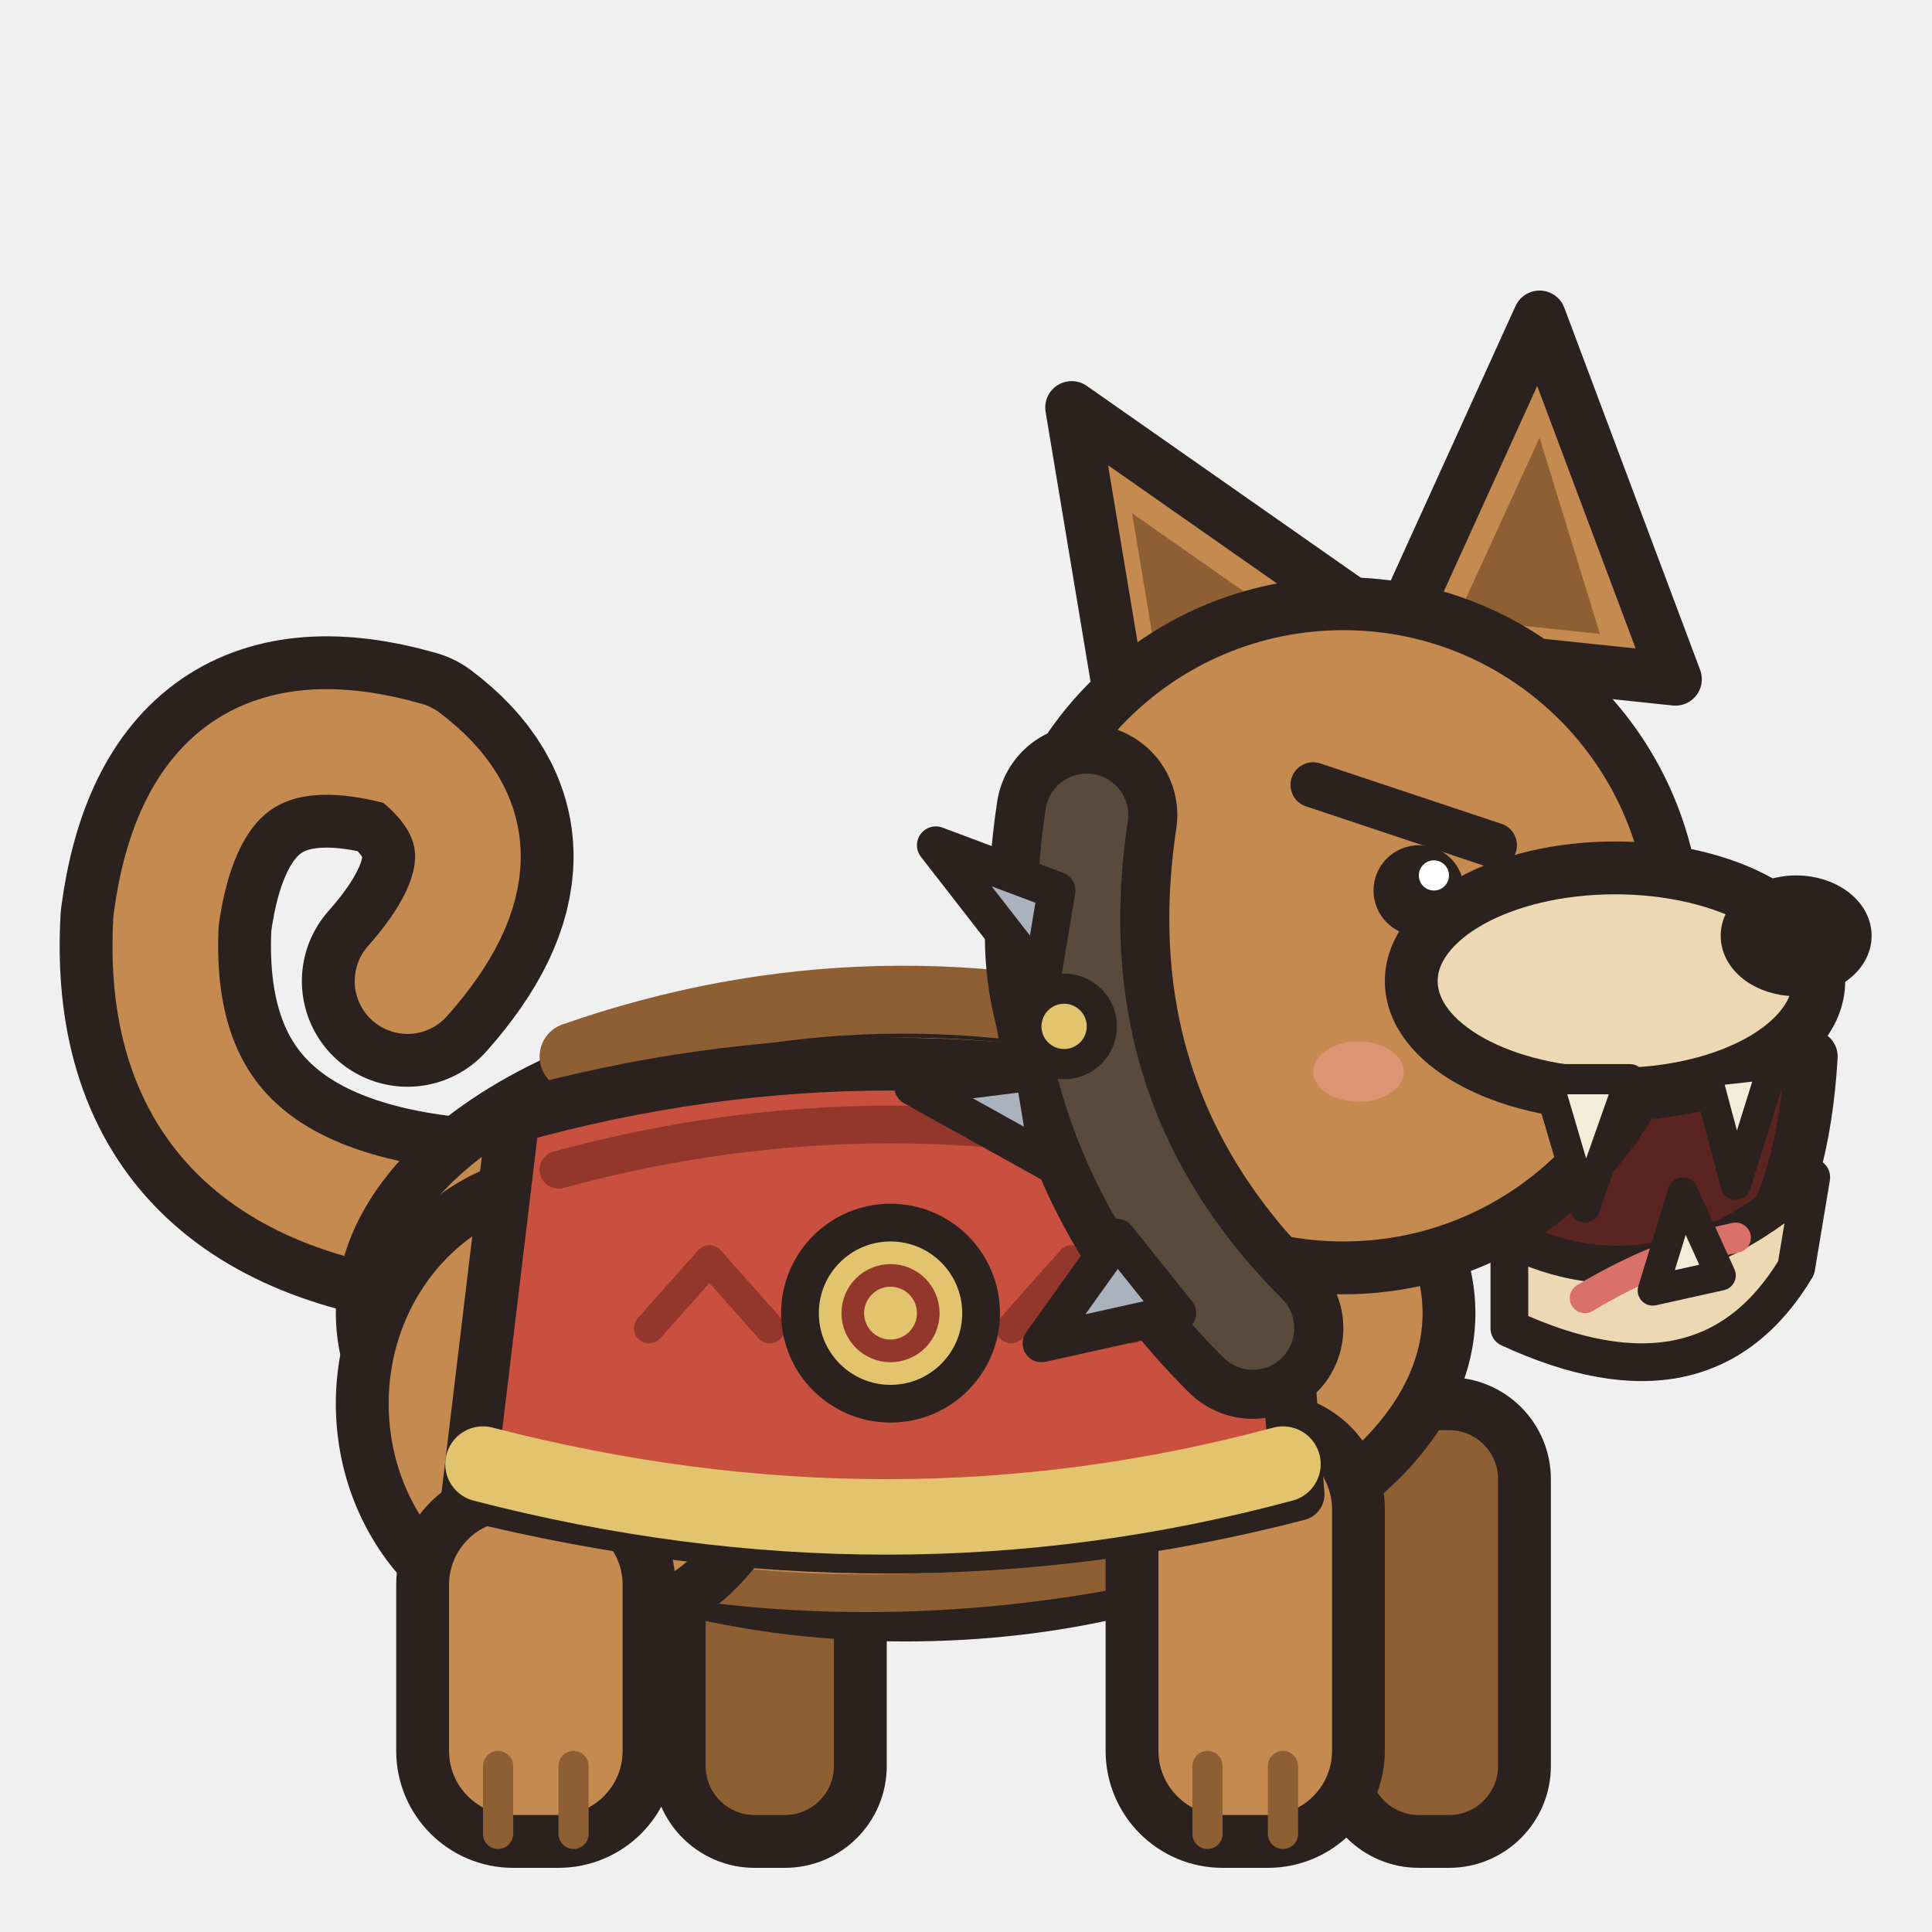
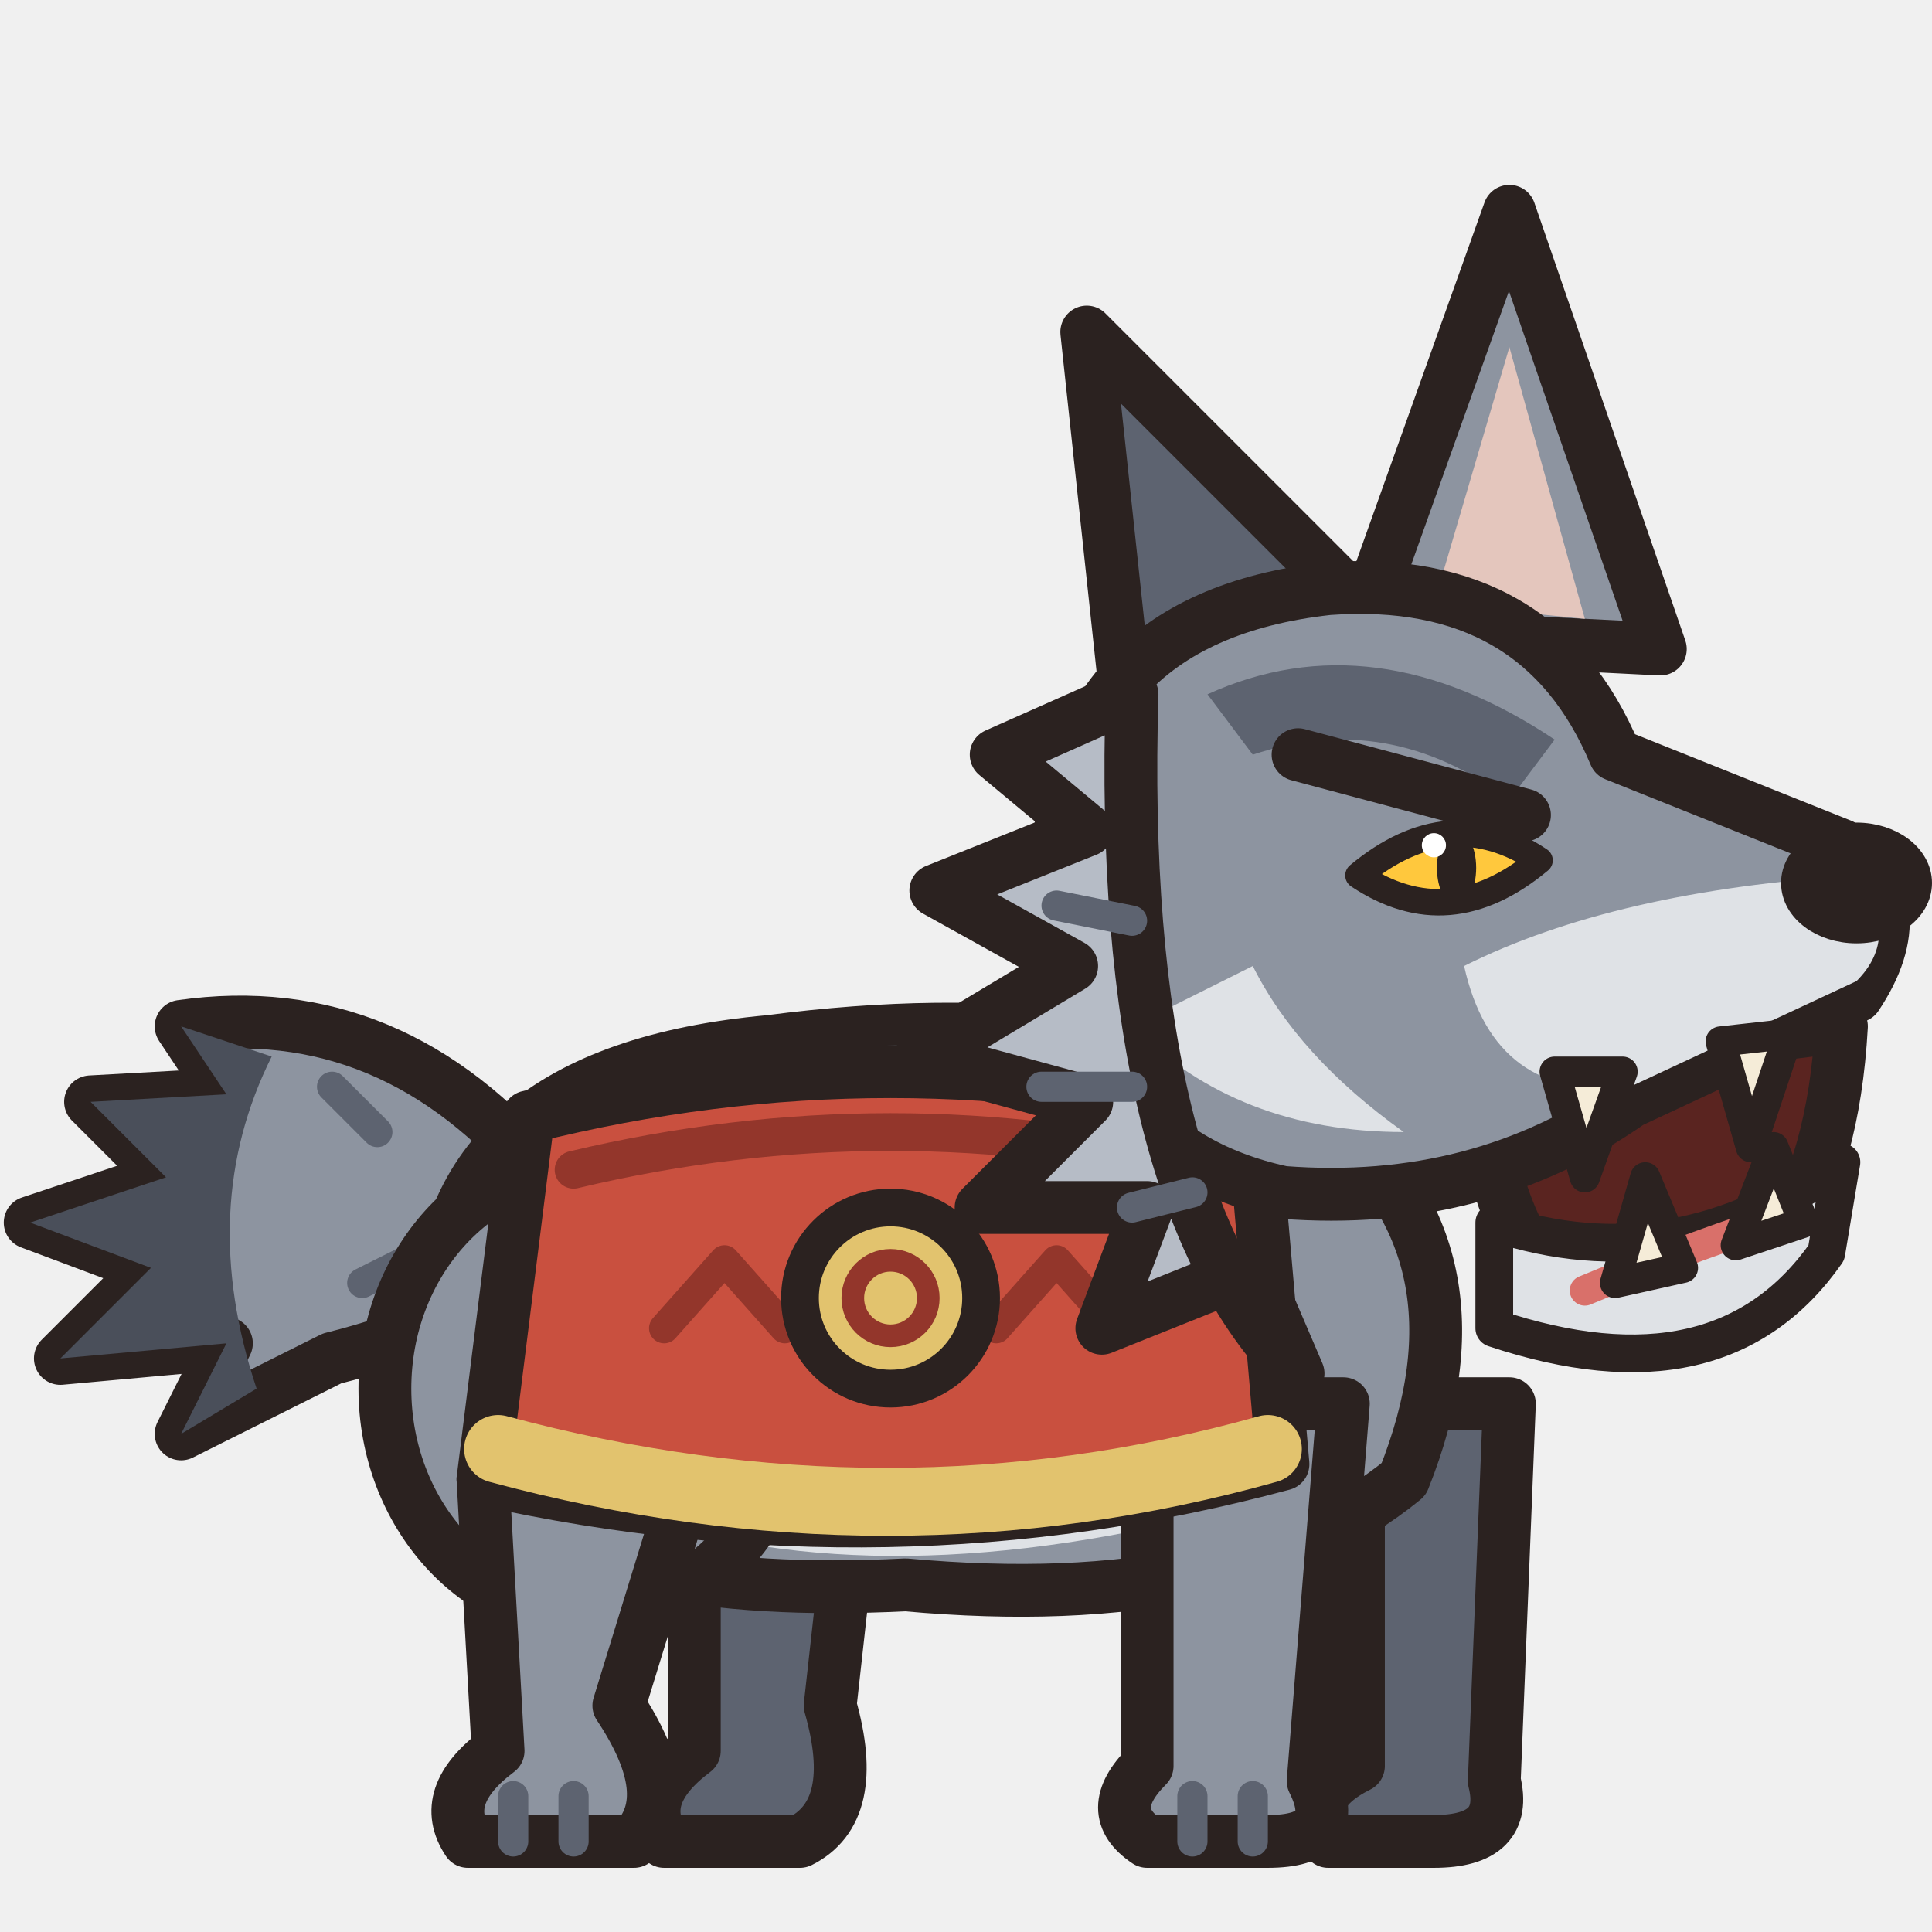
<svg xmlns="http://www.w3.org/2000/svg" viewBox="0 0 256 256" width="256" height="256">
  <g stroke="#2b2220" stroke-width="7" stroke-linejoin="round" stroke-linecap="round">
-     <path d="M60 162 Q20 158 22 122 Q26 92 54 100 Q70 112 54 130" fill="none" stroke="#2b2220" stroke-width="28" />
-     <path d="M60 162 Q20 158 22 122 Q26 92 54 100 Q70 112 54 130" fill="none" stroke="#c48a4f" stroke-width="14" />
-     <rect x="90" y="190" width="24" height="54" rx="10" fill="#8f5f34" />
-     <rect x="178" y="186" width="24" height="58" rx="10" fill="#8f5f34" />
-     <ellipse cx="120" cy="174" rx="72" ry="40" fill="#c48a4f" />
-     <path d="M76 140 Q116 126 158 138" fill="none" stroke="#8f5f34" stroke-width="9" />
-     <path d="M66 204 Q120 220 178 200" fill="none" stroke="#8f5f34" stroke-width="5" />
-     <ellipse cx="76" cy="186" rx="28" ry="30" fill="#c48a4f" />
-     <rect x="56" y="198" width="30" height="46" rx="12" fill="#c48a4f" />
-     <path d="M66 234 L66 243 M76 234 L76 243" stroke="#8f5f34" stroke-width="4" />
-     <rect x="150" y="188" width="30" height="56" rx="12" fill="#c48a4f" />
-     <path d="M160 234 L160 243 M170 234 L170 243" stroke="#8f5f34" stroke-width="4" />
-     <path d="M68 148 Q118 134 168 148 L172 198 Q118 212 62 198 Z" fill="#c9503f" />
-     <path d="M74 155 Q118 143 162 155" fill="none" stroke="#93362b" stroke-width="5" />
-     <path d="M86 176 L94 167 L102 176 M134 176 L142 167 L150 176" fill="none" stroke="#93362b" stroke-width="4" />
-     <path d="M64 194 Q118 208 170 194" fill="none" stroke="#e2c36e" stroke-width="10" />
-     <circle cx="118" cy="174" r="12" fill="#e2c36e" stroke-width="5" />
-     <circle cx="118" cy="174" r="5" fill="none" stroke="#93362b" stroke-width="3" />
-     <path d="M150 102 L142 54 L182 82 Z" fill="#c48a4f" />
-     <path d="M154 92 L150 68 L170 82 Z" fill="#8f5f34" stroke="none" />
-     <path d="M184 86 L204 42 L222 90 Z" fill="#c48a4f" />
-     <path d="M193 82 L204 58 L212 84 Z" fill="#8f5f34" stroke="none" />
-     <path d="M196 144 L240 140 Q238 174 214 178 Q198 170 196 144 Z" fill="#5a2420" />
-     <path d="M200 164 Q220 174 240 156 L238 168 Q226 188 200 176 Z" fill="#ecd9b4" stroke-width="5" />
-     <path d="M210 172 Q220 166 230 164" fill="none" stroke="#d9706a" stroke-width="4" />
-     <path d="M219 171 L223 158 L228 169 Z" fill="#f5ecd8" stroke-width="4" />
-     <circle cx="178" cy="124" r="44" fill="#c48a4f" />
-     <ellipse cx="214" cy="130" rx="27" ry="15" fill="#ecd9b4" />
-     <ellipse cx="238" cy="124" rx="8" ry="6" fill="#2b2220" stroke-width="4" />
-     <path d="M205 143 L210 160 L216 143 Z M226 142 L230 157 L235 141 Z" fill="#f5ecd8" stroke-width="4" />
-     <path d="M144 108 Q138 148 166 176" fill="none" stroke="#2b2220" stroke-width="24" />
-     <path d="M144 108 Q138 148 166 176" fill="none" stroke="#5a4a3c" stroke-width="11" />
-     <path d="M140 118 L124 112 L138 130 Z M137 142 L121 144 L139 154 Z M148 164 L138 178 L156 174 Z" fill="#aab3bd" stroke-width="5" />
-     <circle cx="141" cy="136" r="5" fill="#e2c36e" stroke-width="4" />
+     <path d="M72 156 Q52 132 24 136 L30 145 L12 146 L22 156 L4 162 L20 168 L8 180 L30 178 L24 190 L44 180 Q60 176 72 168 Z" fill="#8d94a0" />
+     <path d="M24 136 L30 145 L12 146 L22 156 L4 162 L20 168 L8 180 L30 178 L24 190 L34 184 Q26 160 36 140 Z" fill="#4a4f5a" stroke="none" />
+     <path d="M50 150 L44 144 M56 166 L48 170" fill="none" stroke="#5d6370" stroke-width="4" />
+     <path d="M92 190 L114 190 L110 226 Q114 240 106 244 L88 244 Q84 238 92 232 Z" fill="#5d6370" />
+     <path d="M180 186 L200 186 L198 236 Q200 244 190 244 L176 244 Q172 238 180 234 Z" fill="#5d6370" />
+     <path d="M58 176 Q58 142 102 138 Q148 132 176 148 Q198 166 186 196 Q164 214 120 210 Q80 212 64 198 Q56 188 58 176 Z" fill="#8d94a0" />
+     <path d="M88 202 Q122 212 170 198 Q166 190 154 194 Q124 204 94 196 Z" fill="#dfe2e6" stroke="none" />
+     <path d="M76 146 Q118 132 164 144 Q124 150 84 160 Z" fill="#5d6370" stroke="none" />
+     <ellipse cx="78" cy="184" rx="27" ry="30" fill="#8d94a0" />
+     <path d="M64 196 L90 200 L82 226 Q90 238 84 244 L62 244 Q58 238 66 232 Z" fill="#8d94a0" />
+     <path d="M68 238 L68 244 M76 238 L76 244" stroke="#5d6370" stroke-width="4" />
+     <path d="M152 186 L178 186 L174 236 Q178 244 168 244 L152 244 Q146 240 152 234 Z" fill="#8d94a0" />
+     <path d="M158 238 L158 244 M166 238 L166 244" stroke="#5d6370" stroke-width="4" />
+     <path d="M70 148 Q118 136 166 148 L170 194 Q118 208 64 196 Z" fill="#c9503f" />
+     <path d="M76 155 Q118 145 160 155" fill="none" stroke="#93362b" stroke-width="5" />
+     <path d="M88 176 L96 167 L104 176 M132 176 L140 167 L148 176" fill="none" stroke="#93362b" stroke-width="4" />
+     <path d="M66 192 Q118 206 168 192" fill="none" stroke="#e2c36e" stroke-width="9" />
+     <circle cx="118" cy="172" r="12" fill="#e2c36e" stroke-width="5" />
+     <circle cx="118" cy="172" r="5" fill="none" stroke="#93362b" stroke-width="3" />
+     <path d="M150 100 L144 44 L180 80 Z" fill="#5d6370" />
+     <path d="M180 84 L200 28 L220 86 Z" fill="#8d94a0" />
+     <path d="M190 80 L200 46 L210 82 Z" fill="#e4c6bd" stroke="none" />
+     <path d="M196 142 L244 136 Q242 172 216 178 Q198 170 196 142 Z" fill="#5a2420" />
+     <path d="M198 162 Q222 170 244 154 L242 166 Q228 186 198 176 Z" fill="#dfe2e6" stroke-width="5" />
+     <path d="M210 171 Q222 166 234 162" fill="none" stroke="#d9706a" stroke-width="4" />
+     <path d="M214 170 L218 156 L223 168 Z M230 165 L235 152 L239 162 Z" fill="#f5ecd8" stroke-width="4" />
+     <path d="M140 118 Q140 82 176 78 Q204 76 214 100 L244 112 Q254 120 246 132 L216 146 Q196 160 170 158 Q142 152 140 118 Z" fill="#8d94a0" />
+     <path d="M194 128 Q214 118 246 116 Q252 124 246 130 L216 144 Q198 146 194 128 Z" fill="#dfe2e6" stroke="none" />
+     <path d="M160 92 Q182 82 206 98 L200 106 Q184 94 166 100 Z" fill="#5d6370" stroke="none" />
+     <path d="M150 136 Q164 150 186 150 Q172 140 166 128 Z" fill="#dfe2e6" stroke="none" />
+     <ellipse cx="246" cy="117" rx="8" ry="6" fill="#2b2220" stroke-width="4" />
+     <path d="M206 142 L210 156 L215 142 Z M228 138 L232 152 L237 137 Z" fill="#f5ecd8" stroke-width="4" />
+     <path d="M150 92 L132 100 L144 110 L124 118 L142 128 L122 140 L144 146 L130 160 L152 160 L146 176 L166 168 L172 182 Q148 158 150 92 Z" fill="#b6bcc6" />
+     <path d="M140 120 L150 122 M138 144 L150 144 M150 160 L158 158" fill="none" stroke="#5d6370" stroke-width="4" />
  </g>
-   <path d="M174 104 L198 112" stroke="#2b2220" stroke-width="6" stroke-linecap="round" />
-   <circle cx="188" cy="118" r="6" fill="#2b2220" />
-   <circle cx="190" cy="116" r="2" fill="#fff" />
-   <ellipse cx="180" cy="142" rx="6" ry="4" fill="#f09a88" opacity="0.6" />
+   <path d="M172 100 L202 108" stroke="#2b2220" stroke-width="7" stroke-linecap="round" />
+   <path d="M180 116 Q192 106 204 114 Q192 124 180 116 Z" fill="#ffc83d" stroke="#2b2220" stroke-width="3.5" stroke-linejoin="round" />
+   <ellipse cx="193" cy="115" rx="2.6" ry="5" fill="#2b2220" />
+   <circle cx="190" cy="112" r="1.6" fill="#fff" />
</svg>
